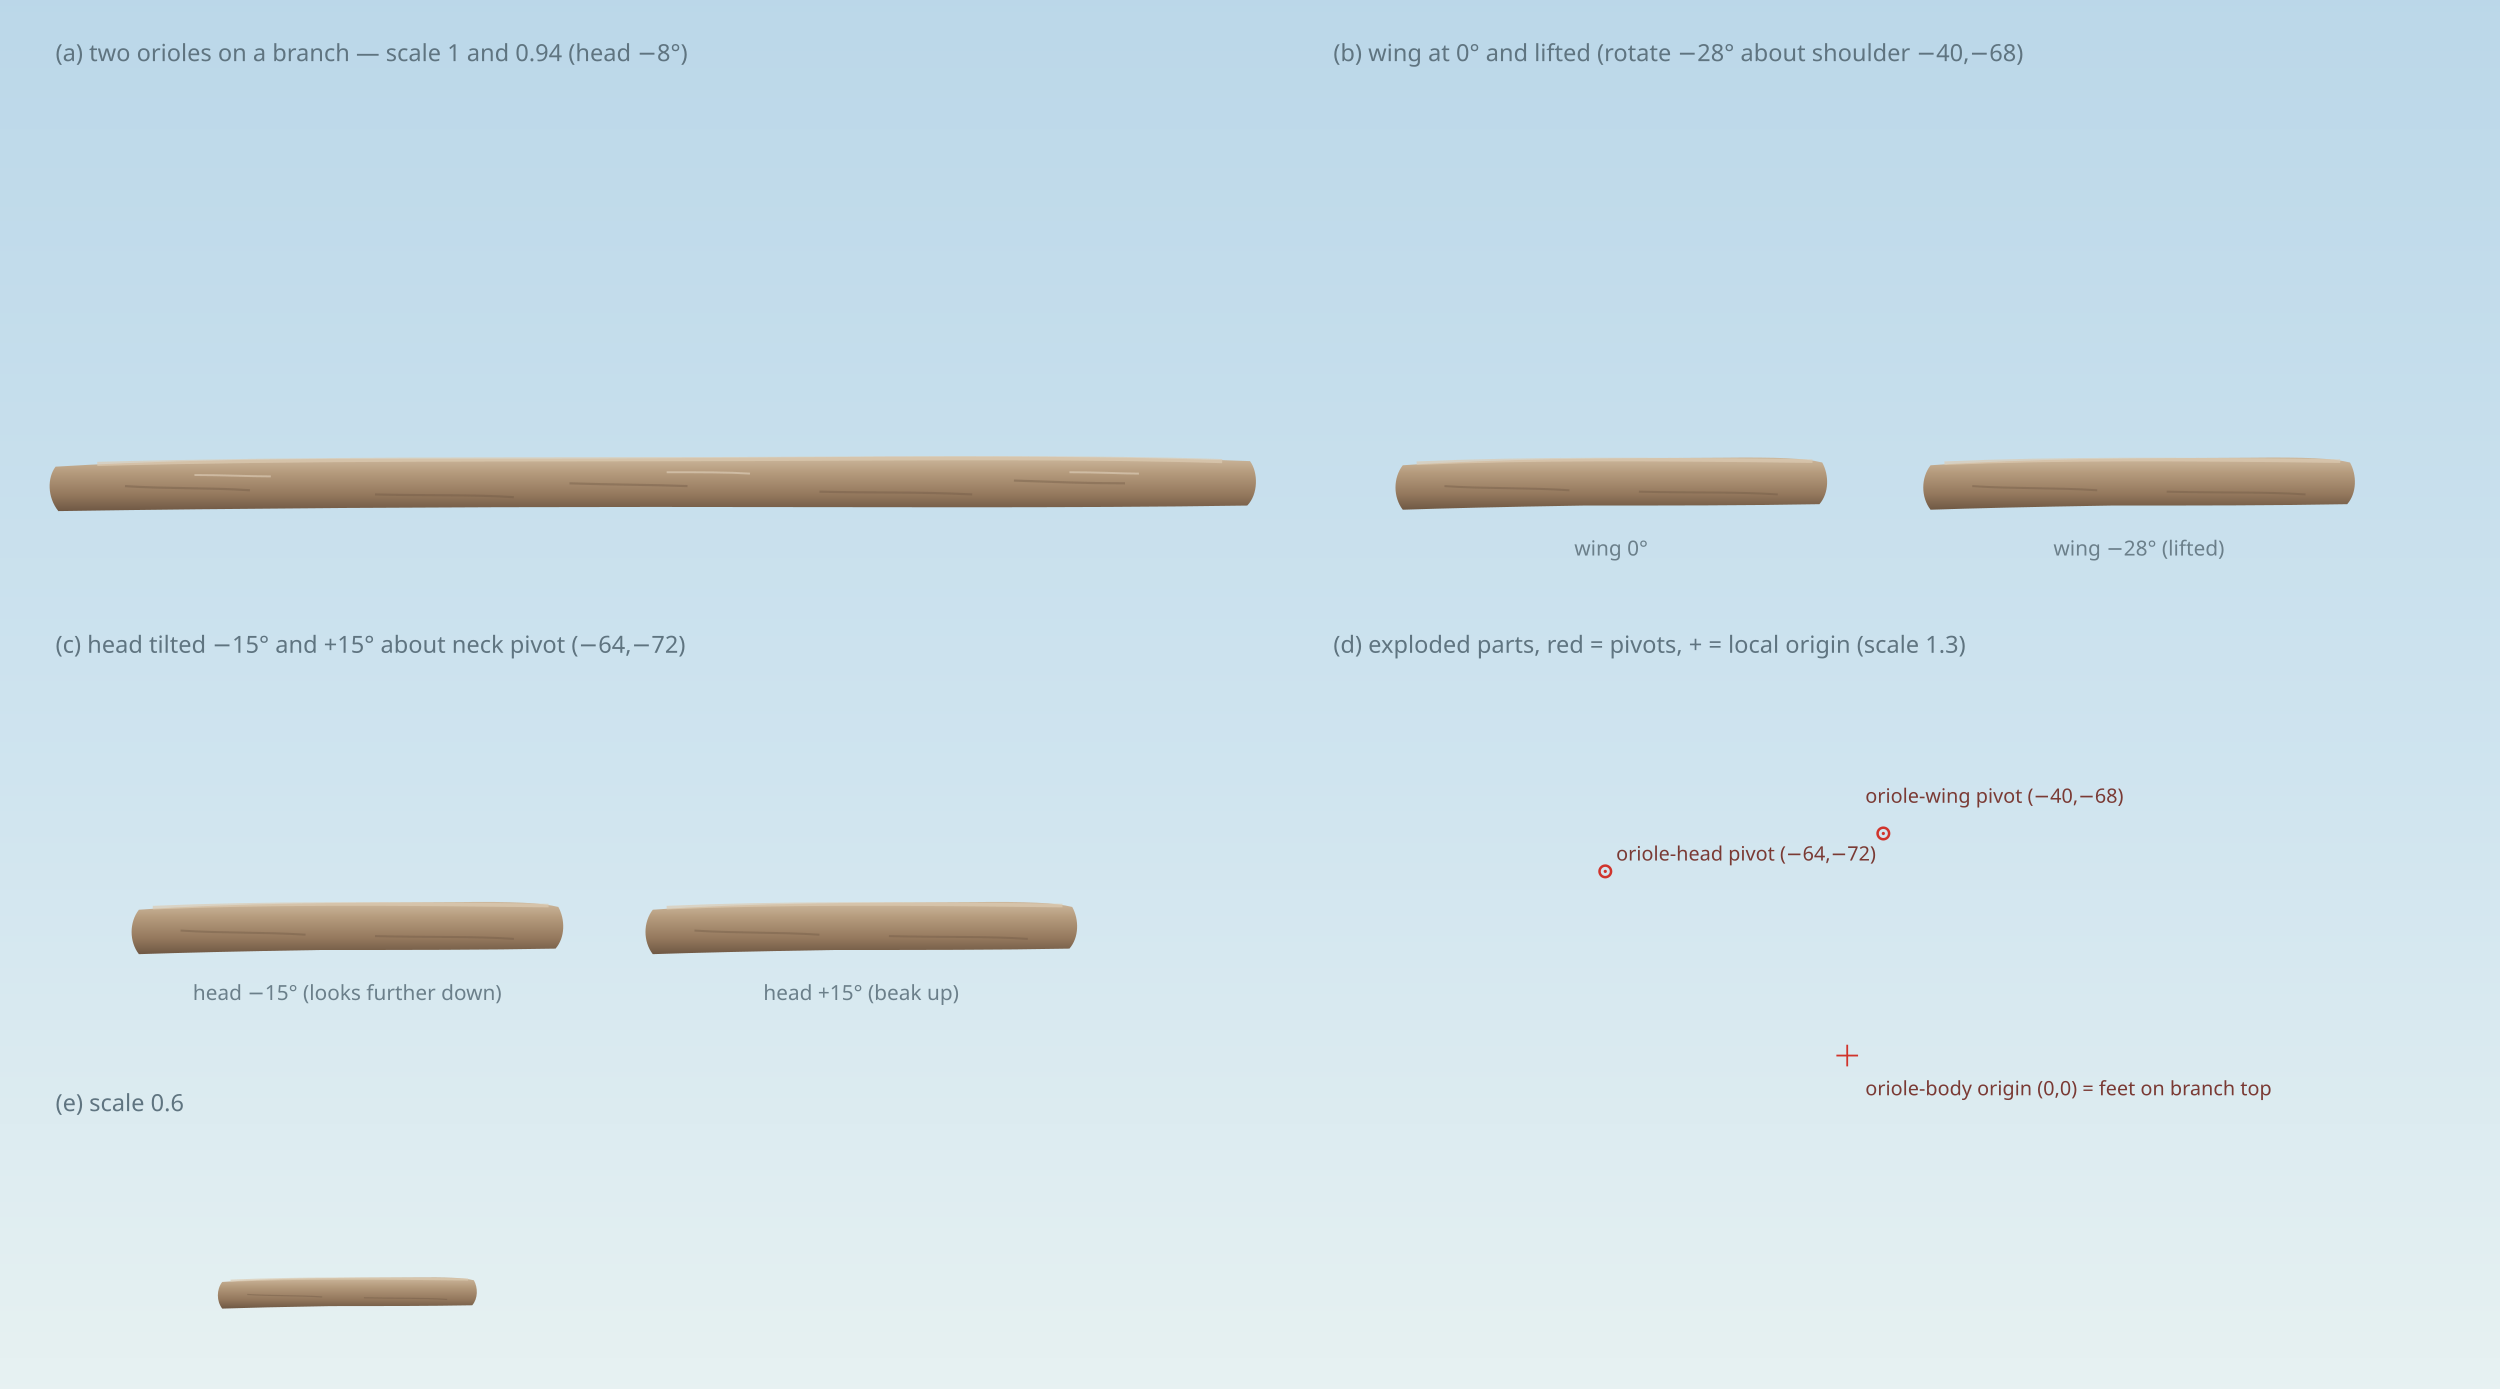
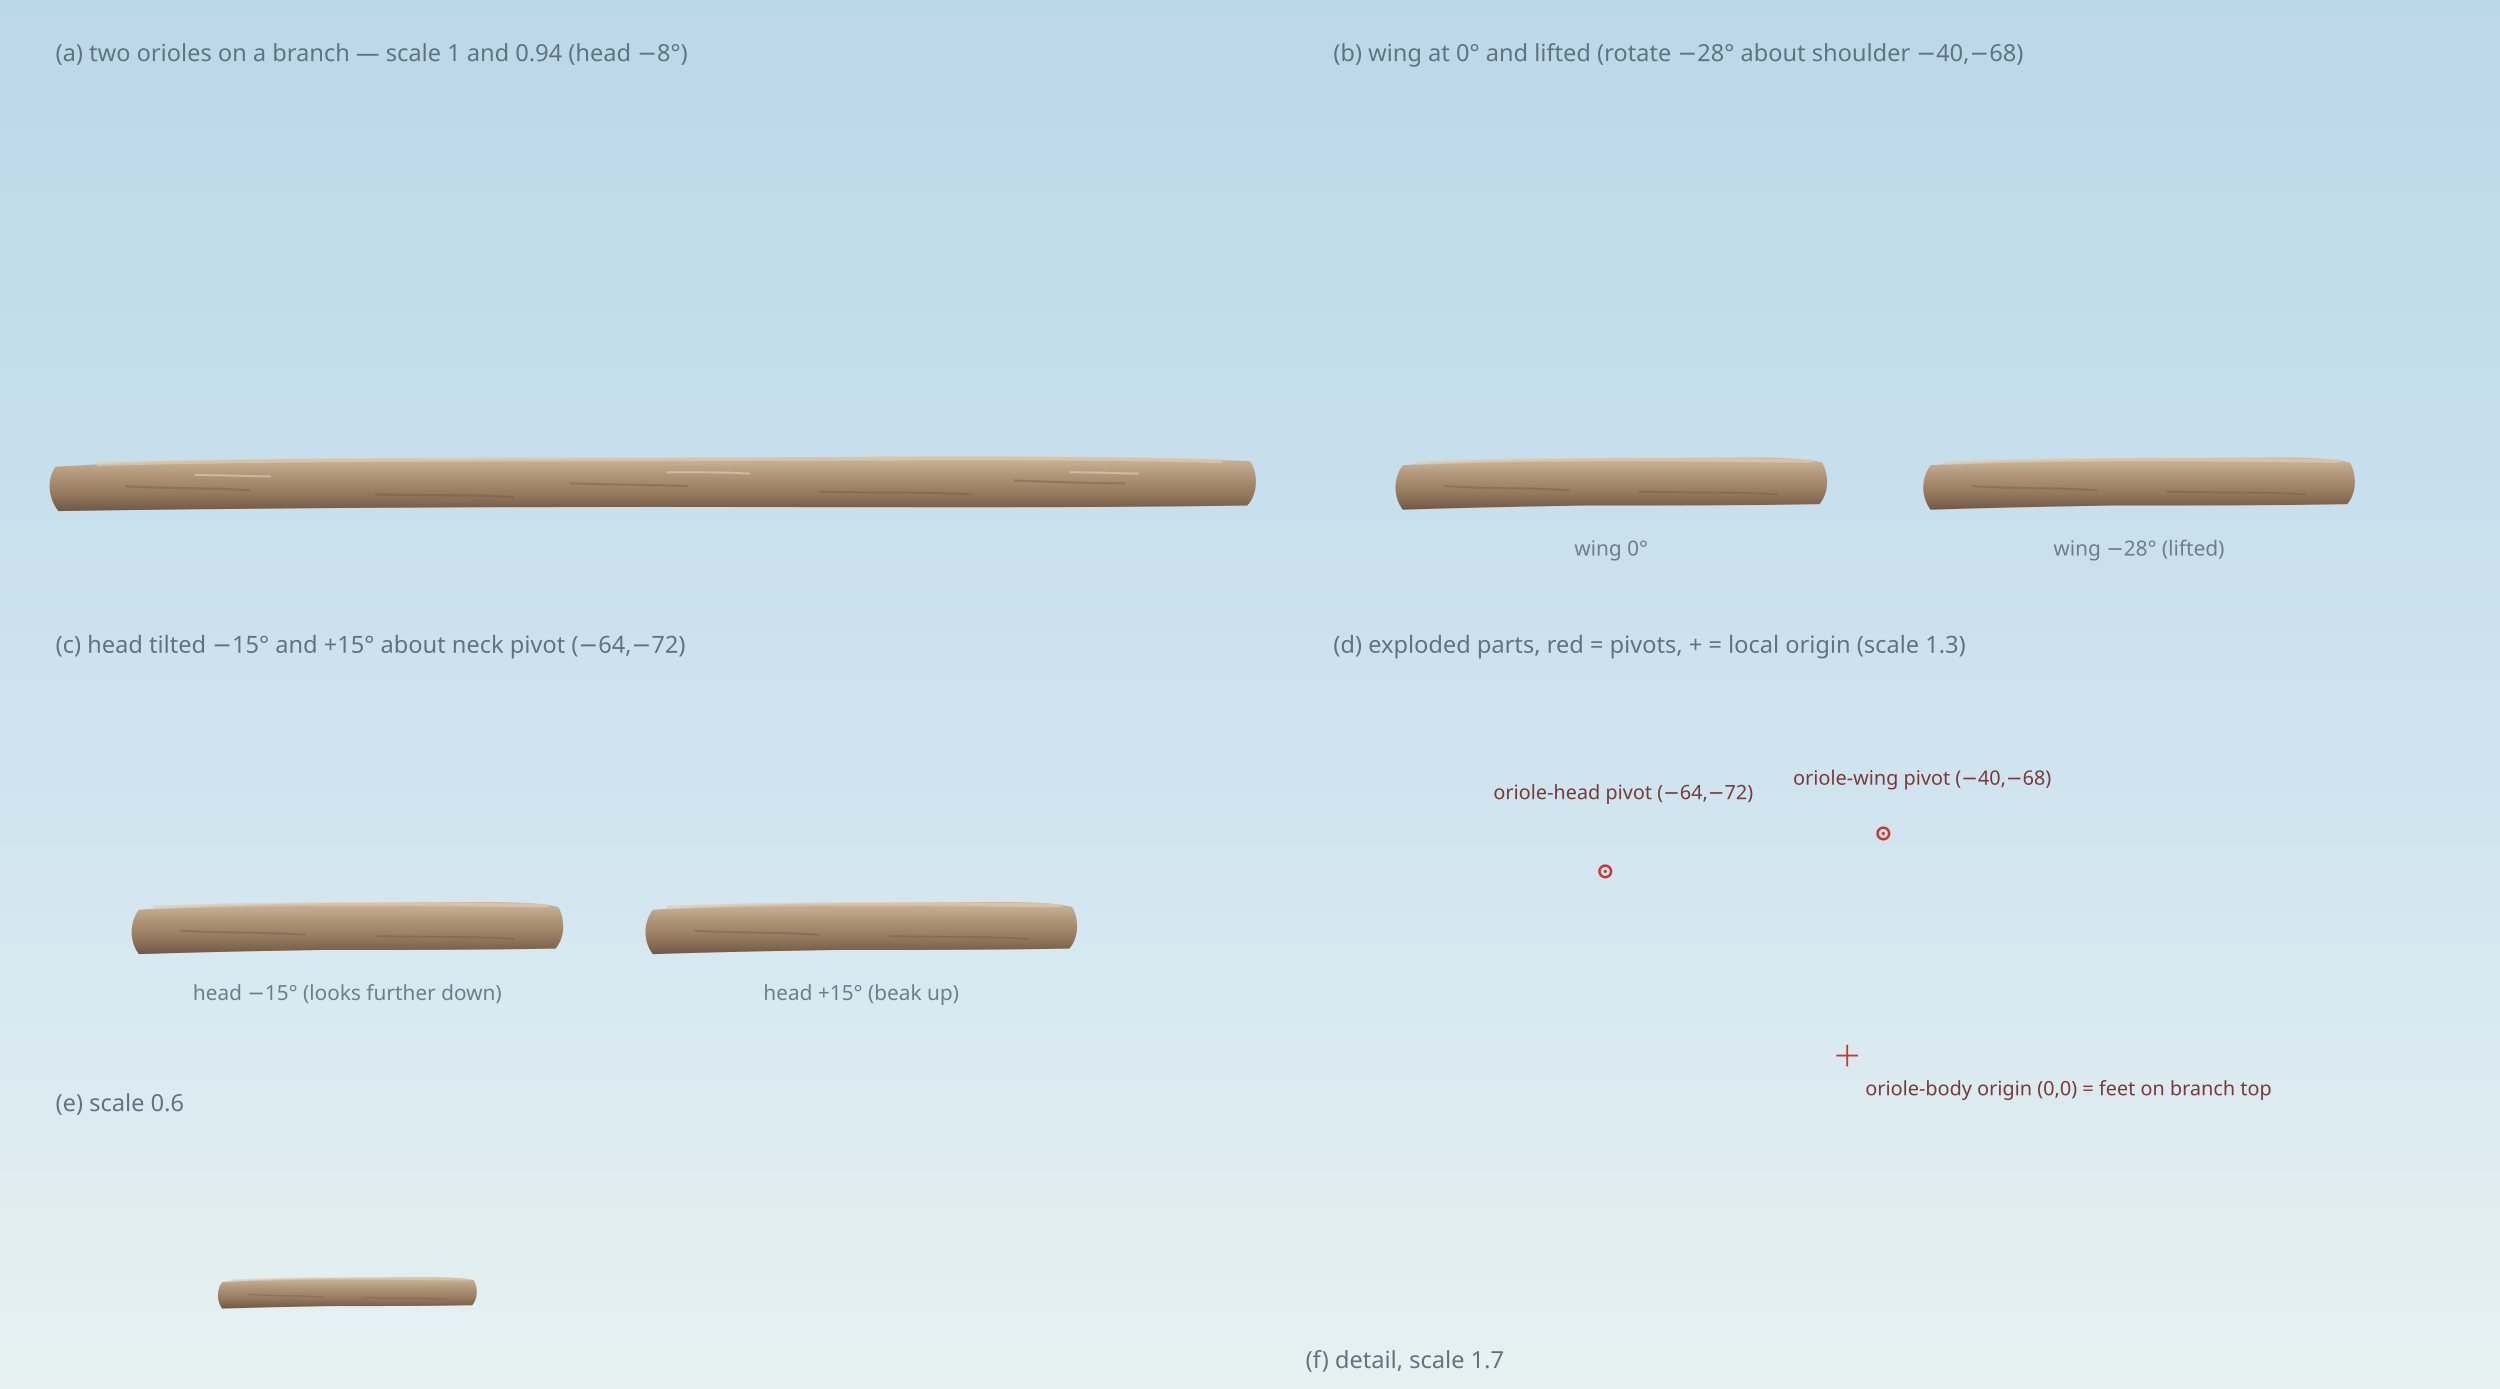
<svg xmlns="http://www.w3.org/2000/svg" width="1800" height="1000" viewBox="0 0 1800 1000">
  <defs>
    <linearGradient id="oriole-pv-sky" x1="0" y1="0" x2="0" y2="1">
      <stop offset="0" stop-color="#B9D6E8" />
      <stop offset="0.55" stop-color="#CFE4EF" />
      <stop offset="1" stop-color="#EAF3F2" />
    </linearGradient>
    <linearGradient id="oriole-pv-bark" x1="0" y1="0" x2="0" y2="1">
      <stop offset="0" stop-color="#CDB89D" />
      <stop offset="0.3" stop-color="#B49A7C" />
      <stop offset="0.7" stop-color="#94785D" />
      <stop offset="1" stop-color="#6F5844" />
    </linearGradient>
    <g id="oriole-pv-branch">
      <g filter="url(#wc-paint)">
        <path d="M -430,6 C -300,-2 -150,1 0,0 C 150,-1 300,-3 430,2 C 436,10 436,26 428,34 C 300,36 150,35 0,35 C -150,35 -300,36 -428,38 C -436,28 -436,14 -430,6 Z" fill="url(#oriole-pv-bark)" />
        <path d="M -400,4 C -250,0 -100,1 60,0.5 C 200,0 320,-1 410,2" fill="none" stroke="#DCCBB2" stroke-width="3" opacity="0.7" />
        <path d="M -380,20 c 30,2 60,1 90,3 M -200,26 c 40,1 70,0 100,2 M -60,18 c 30,1 60,1 85,2 M 120,24 c 40,1 70,0 110,2 M 260,16 c 30,1 50,2 80,2" fill="none" stroke="#6F5844" stroke-width="1.6" opacity="0.4" />
        <path d="M -330,12 c 20,0 40,1 55,1 M 10,10 c 25,0 45,0 60,1 M 300,10 c 20,0 40,1 50,1" fill="none" stroke="#F0E4D2" stroke-width="1.4" opacity="0.45" />
      </g>
    </g>
    <g id="oriole-pv-stub">
      <g filter="url(#wc-paint)">
        <path d="M -150,5 C -80,0 0,0 80,-0.5 C 120,-1 140,0 152,3 C 157,12 157,25 150,33 C 100,34 40,34 -20,34 C -80,35 -120,36 -150,37 C -157,28 -157,14 -150,5 Z" fill="url(#oriole-pv-bark)" />
        <path d="M -140,3.5 C -60,0 30,0.5 145,2" fill="none" stroke="#DCCBB2" stroke-width="2.6" opacity="0.7" />
        <path d="M -120,20 c 30,2 60,1 90,3 M 20,24 c 40,1 70,0 100,2" fill="none" stroke="#6F5844" stroke-width="1.5" opacity="0.4" />
      </g>
    </g>
  </defs>
  <rect x="-60" y="-60" width="1920" height="1120" fill="url(#oriole-pv-sky)" filter="url(#wc-wash)" />
  <g font-family="sans-serif" font-size="17" fill="#5F7480">
    <text x="40" y="44">(a) two orioles on a branch — scale 1 and 0.94 (head −8°)</text>
    <text x="960" y="44">(b) wing at 0° and lifted (rotate −28° about shoulder −40,−68)</text>
    <text x="40" y="470">(c) head tilted −15° and +15° about neck pivot (−64,−72)</text>
    <text x="960" y="470">(d) exploded parts, red = pivots, + = local origin (scale 1.3)</text>
    <text x="40" y="800">(e) scale 0.6</text>
  </g>
  <g transform="translate(470 330)">
    <use href="#oriole-pv-branch" />
  </g>
  <g transform="translate(300 330)">
    <use href="#oriole-shadow" />
    <use href="#oriole" />
  </g>
  <g transform="translate(640 330) scale(0.94)">
    <use href="#oriole-shadow" />
    <use href="#oriole-body" />
    <use href="#oriole-head" transform="rotate(-8 -64 -72)" />
    <use href="#oriole-wing" />
  </g>
  <g transform="translate(1160 330)">
    <use href="#oriole-pv-stub" />
  </g>
  <g transform="translate(1160 330)">
    <use href="#oriole-shadow" />
    <use href="#oriole" />
  </g>
  <g transform="translate(1540 330)">
    <use href="#oriole-pv-stub" />
  </g>
  <g transform="translate(1540 330)">
    <use href="#oriole-shadow" />
    <use href="#oriole-body" />
    <use href="#oriole-head" />
    <use href="#oriole-wing" transform="rotate(-28 -40 -68)" />
  </g>
  <g font-family="sans-serif" font-size="15" fill="#6B7F8A">
    <text x="1160" y="400" text-anchor="middle">wing 0°</text>
    <text x="1540" y="400" text-anchor="middle">wing −28° (lifted)</text>
  </g>
  <g transform="translate(250 650)">
    <use href="#oriole-pv-stub" />
  </g>
  <g transform="translate(250 650)">
    <use href="#oriole-shadow" />
    <use href="#oriole-body" />
    <use href="#oriole-head" transform="rotate(-15 -64 -72)" />
    <use href="#oriole-wing" />
  </g>
  <g transform="translate(620 650)">
    <use href="#oriole-pv-stub" />
  </g>
  <g transform="translate(620 650)">
    <use href="#oriole-shadow" />
    <use href="#oriole-body" />
    <use href="#oriole-head" transform="rotate(15 -64 -72)" />
    <use href="#oriole-wing" />
  </g>
  <g font-family="sans-serif" font-size="15" fill="#6B7F8A">
    <text x="250" y="720" text-anchor="middle">head −15° (looks further down)</text>
    <text x="620" y="720" text-anchor="middle">head +15° (beak up)</text>
  </g>
  <g transform="translate(1330 760) scale(1.3)">
    <use href="#oriole-body" />
    <g transform="translate(-70 -30)">
      <use href="#oriole-head" />
      <circle cx="-64" cy="-72" r="3.2" fill="none" stroke="#D0342C" stroke-width="1.4" />
      <circle cx="-64" cy="-72" r="0.9" fill="#D0342C" />
    </g>
    <g transform="translate(60 -55)">
      <use href="#oriole-wing" />
      <circle cx="-40" cy="-68" r="3.2" fill="none" stroke="#D0342C" stroke-width="1.4" />
      <circle cx="-40" cy="-68" r="0.9" fill="#D0342C" />
    </g>
    <path d="M -6,0 H 6 M 0,-6 V 6" stroke="#D0342C" stroke-width="1" />
    <g font-family="sans-serif" font-size="11" fill="#7A3A34">
-       <text x="-128" y="-108">oriole-head  pivot (−64,−72)</text>
-       <text x="10" y="-140">oriole-wing  pivot (−40,−68)</text>
+       <text x="-196" y="-142">oriole-head  pivot (−64,−72)</text>
+       <text x="-30" y="-150">oriole-wing  pivot (−40,−68)</text>
      <text x="10" y="22">oriole-body  origin (0,0) = feet on branch top</text>
    </g>
  </g>
+   <g transform="translate(690 968) scale(1.7)">
+     <use href="#oriole-shadow" />
+     <use href="#oriole" />
+   </g>
+   <text x="940" y="985" font-family="sans-serif" font-size="17" fill="#5F7480">(f) detail, scale 1.7</text>
  <g transform="translate(250 920) scale(0.6)">
    <use href="#oriole-pv-stub" />
  </g>
  <g transform="translate(250 920) scale(0.6)">
    <use href="#oriole-shadow" />
    <use href="#oriole" />
  </g>
</svg>
